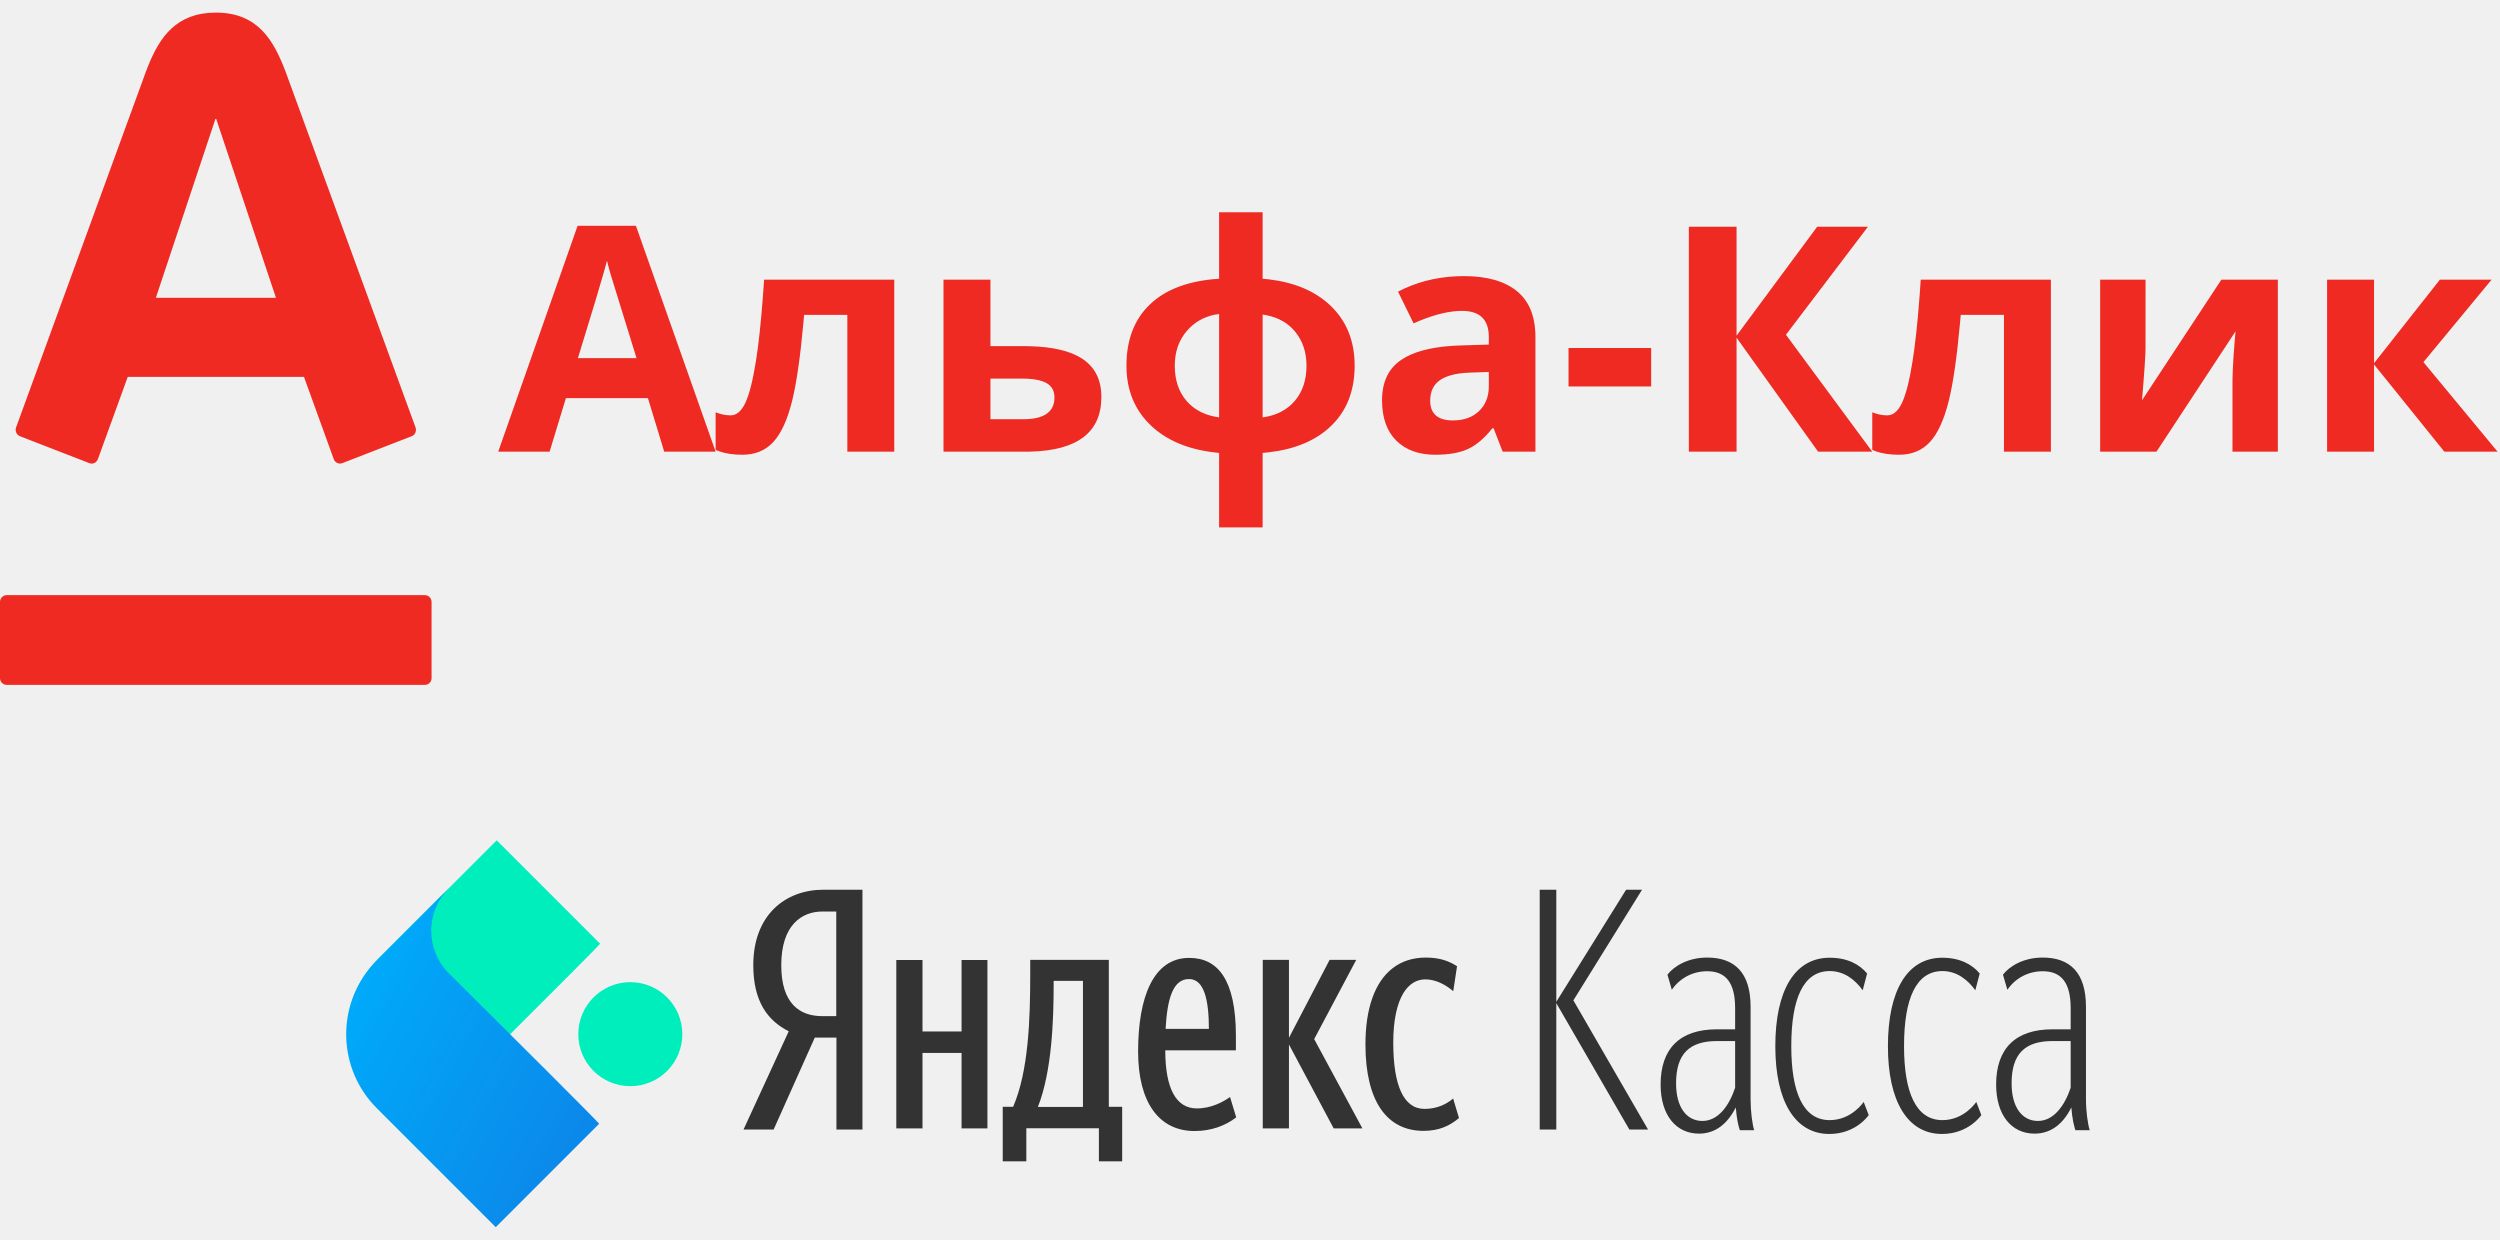
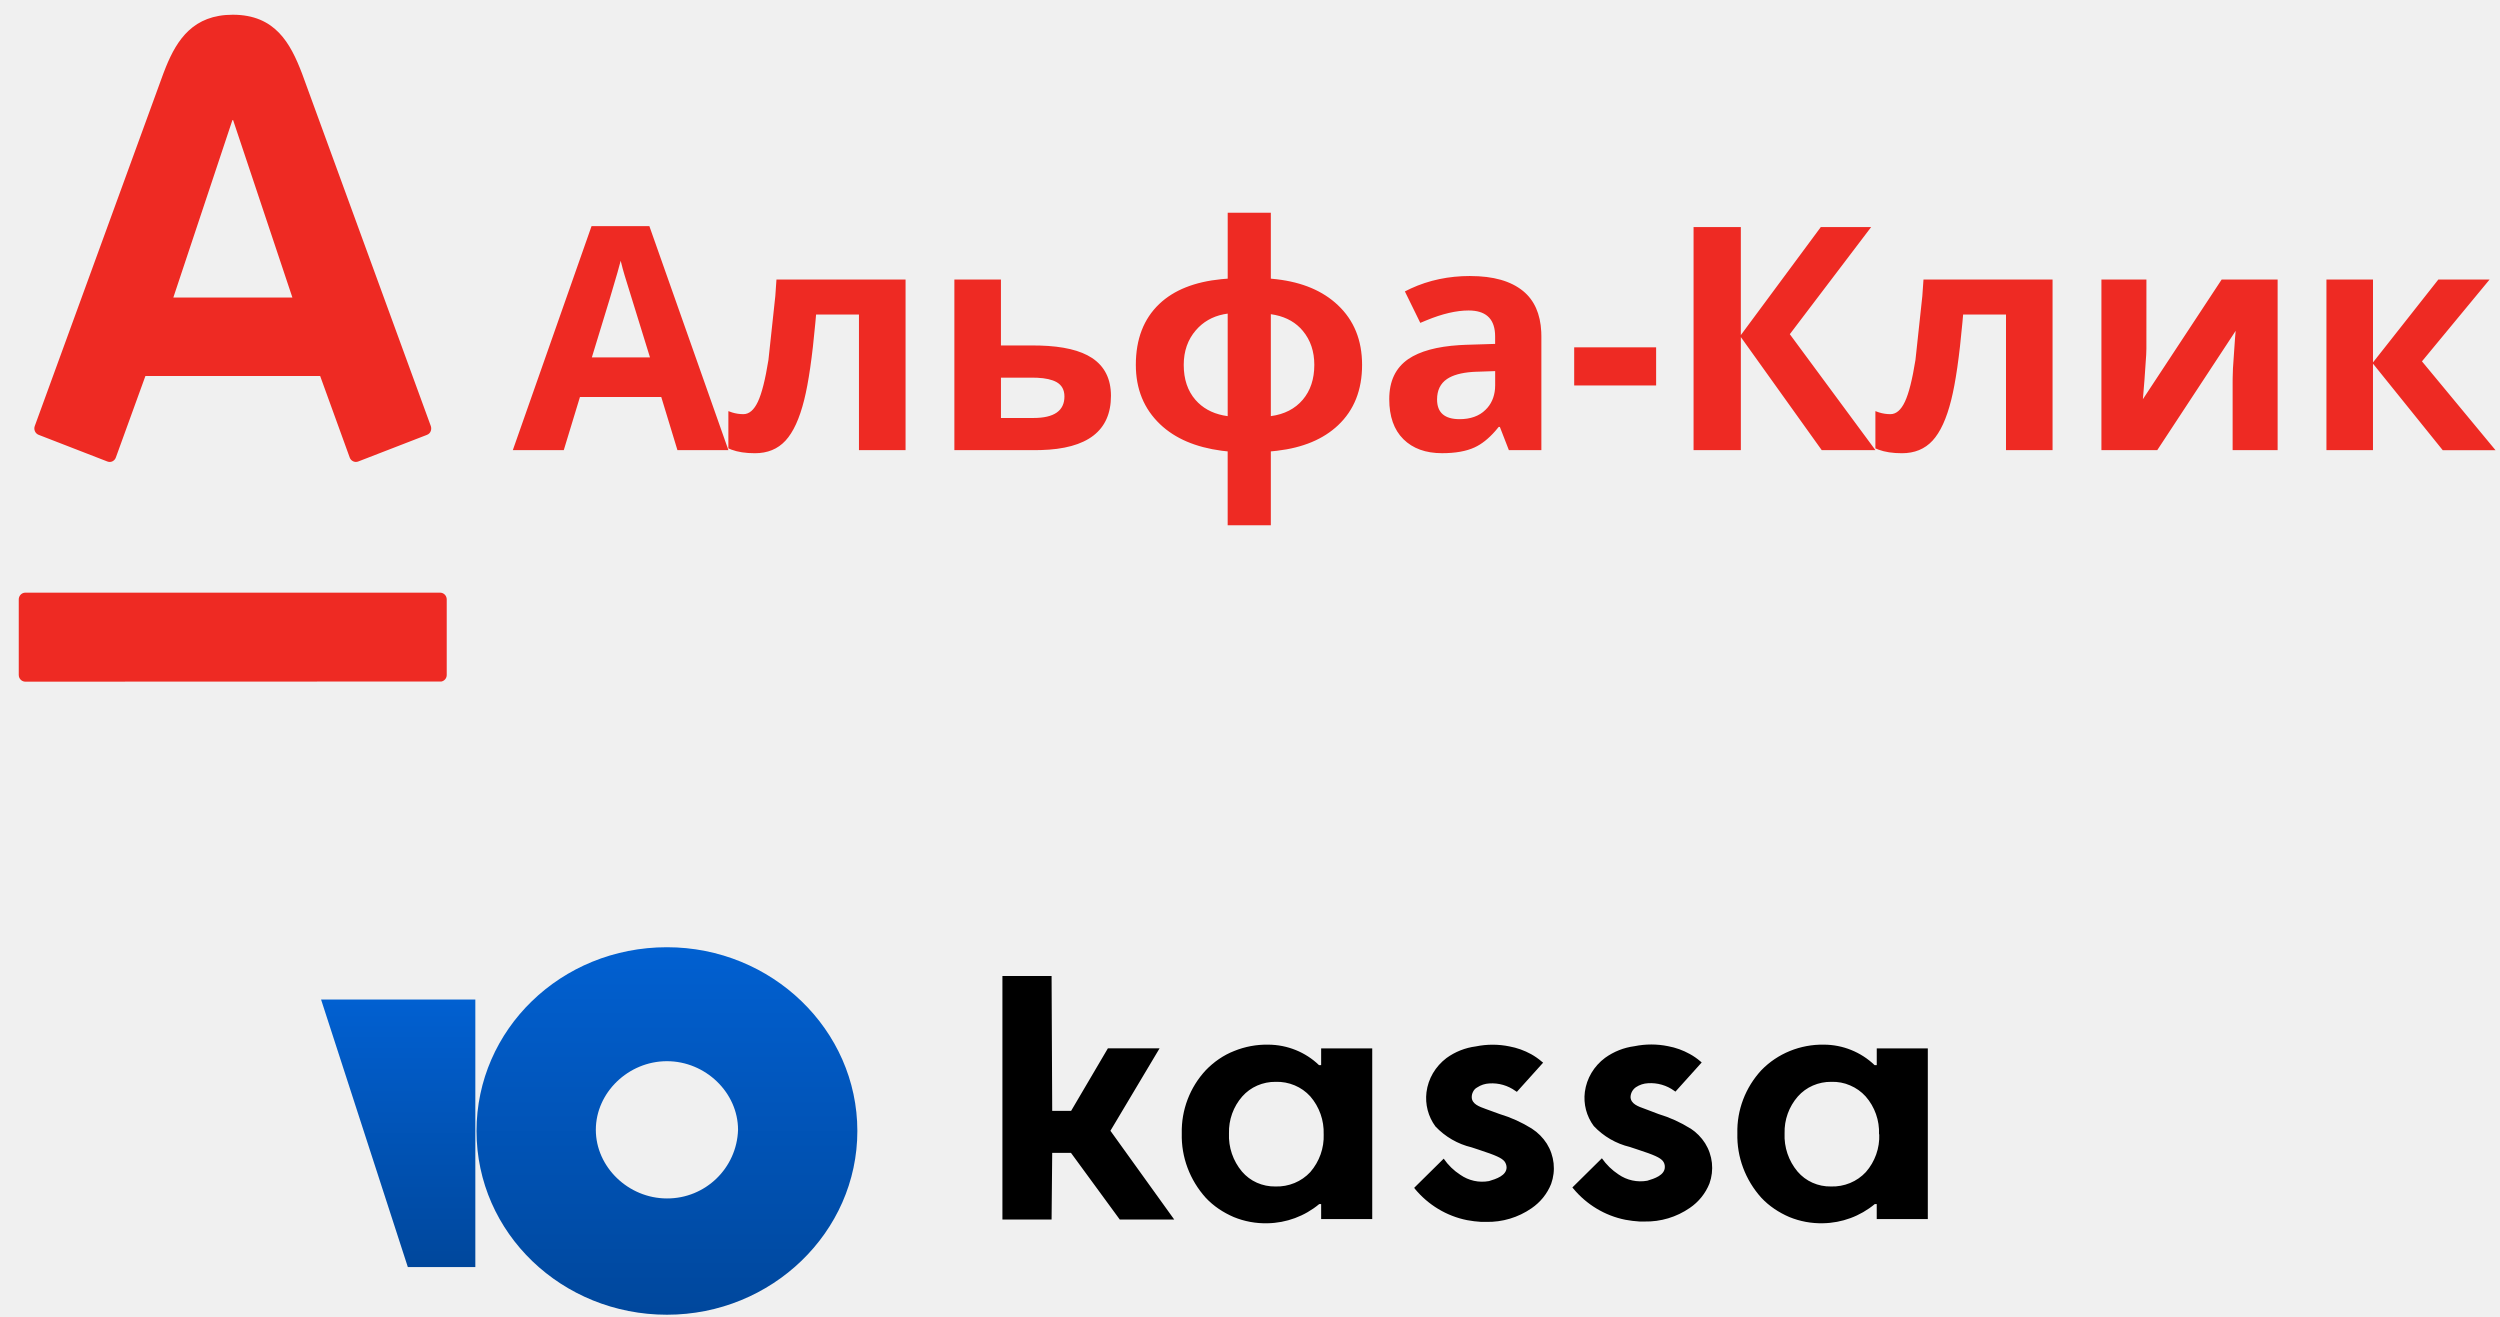
- <svg xmlns="http://www.w3.org/2000/svg" width="119" height="59" viewBox="0 0 119 59" fill="none">
-   <path d="M30.003 51.702C31.37 51.702 32.479 50.594 32.479 49.227C32.479 47.859 31.37 46.751 30.003 46.751C28.636 46.751 27.527 47.859 27.527 49.227C27.527 50.594 28.636 51.702 30.003 51.702Z" fill="#00EEBC" />
-   <path d="M28.563 44.92L23.643 40L17.982 45.661C16.038 47.605 16.038 50.758 17.982 52.701L19.381 54.101C19.382 54.101 28.636 44.92 28.563 44.92Z" fill="#00EEBC" />
-   <path d="M21.59 46.551C21.544 46.505 21.498 46.46 21.453 46.415C21.451 46.413 21.449 46.411 21.448 46.409C21.398 46.36 21.349 46.312 21.302 46.264C21.301 46.263 21.3 46.262 21.299 46.262C20.821 45.749 20.528 45.06 20.528 44.304C20.528 43.511 20.849 42.794 21.369 42.274L17.982 45.661C17.912 45.731 17.846 45.802 17.781 45.874C17.775 45.881 17.768 45.889 17.762 45.896C17.761 45.897 17.76 45.898 17.759 45.899C17.753 45.905 17.748 45.911 17.742 45.917C17.743 45.917 17.743 45.917 17.744 45.917C15.995 47.871 16.059 50.875 17.937 52.752L23.598 58.413L28.518 53.493C28.567 53.493 24.324 49.269 21.59 46.551Z" fill="url(#paint0_linear)" />
-   <path fill-rule="evenodd" clip-rule="evenodd" d="M35.856 45.944C35.856 43.551 37.382 42.35 39.202 42.35H41.053V53.767H39.814V49.391H38.783L36.824 53.767H35.391L37.544 49.089C36.53 48.578 35.856 47.656 35.856 45.944ZM39.148 43.388C38.156 43.388 37.188 44.039 37.188 45.944C37.188 47.78 38.071 48.369 39.148 48.369H39.806V43.388H39.148ZM45.77 49.097H43.911V45.697H42.664V53.713H43.911V50.119H45.77V53.713H47.002V45.697H45.77V49.097ZM48.225 52.683C48.961 50.987 49.039 48.5 49.039 46.37V45.689H52.78V52.683H53.415V55.278H52.307V53.705H48.853V55.278H47.73V52.683H48.225ZM50.154 46.835C50.154 48.524 50.077 50.987 49.403 52.691H51.548V46.688H50.154V46.835ZM58.55 52.218C58.233 52.443 57.667 52.761 56.97 52.761C55.979 52.761 55.467 51.808 55.467 49.995H58.829V49.314C58.829 46.595 57.946 45.596 56.606 45.596C54.894 45.596 54.174 47.47 54.174 50.05C54.174 52.513 55.196 53.837 56.862 53.837C57.659 53.837 58.333 53.581 58.844 53.187L58.55 52.218ZM56.598 46.603C57.319 46.603 57.543 47.602 57.543 48.973H55.483C55.56 47.54 55.831 46.603 56.598 46.603ZM64.847 53.705L62.555 49.461L62.555 49.461L64.553 45.697H64.549L64.553 45.689H63.29L61.354 49.399V45.697V45.689H60.107V45.697V53.705V53.713H61.354V53.705V49.717L63.484 53.713H64.84L64.835 53.705H64.847ZM69.177 47.168L69.171 47.163L69.169 47.176C68.836 46.889 68.356 46.618 67.845 46.618C67.428 46.618 67.065 46.837 66.797 47.278C66.497 47.779 66.319 48.562 66.319 49.631C66.319 51.637 66.799 52.784 67.806 52.784C68.418 52.784 68.875 52.544 69.169 52.288L69.448 53.218L69.44 53.224L69.44 53.225C69.007 53.589 68.496 53.829 67.76 53.829C66.032 53.829 64.995 52.443 64.995 49.709C64.995 48.027 65.43 46.753 66.283 46.092C66.708 45.76 67.237 45.58 67.868 45.58C68.588 45.58 69.007 45.774 69.355 45.991L69.177 47.168ZM78.448 53.767L74.893 47.617L78.162 42.35H77.403L74.08 47.687V42.35H73.29V53.767H74.08V47.749L77.558 53.767H78.448ZM83.328 47.919V52.327C83.328 52.884 83.406 53.504 83.499 53.798H82.817C82.747 53.597 82.67 53.287 82.623 52.714C82.236 53.481 81.663 53.961 80.873 53.961C79.788 53.961 79.045 53.093 79.045 51.622C79.045 49.895 79.982 48.996 81.717 48.996H82.592V47.989C82.592 46.758 82.135 46.231 81.26 46.231C80.579 46.231 79.959 46.556 79.579 47.114L79.37 46.394C79.688 45.983 80.354 45.58 81.26 45.58C82.585 45.58 83.328 46.316 83.328 47.919ZM81.035 53.357C81.787 53.357 82.306 52.636 82.592 51.777V49.554H81.733C80.416 49.554 79.781 50.158 79.781 51.568C79.781 52.699 80.276 53.357 81.035 53.357ZM88.951 53.078L88.711 52.451C88.711 52.451 88.146 53.318 87.093 53.318C85.83 53.318 85.265 52.001 85.265 49.794C85.265 47.517 85.846 46.223 87.093 46.223C87.79 46.223 88.309 46.642 88.665 47.137L88.874 46.339C88.518 45.906 87.937 45.588 87.093 45.588C85.427 45.588 84.505 47.145 84.505 49.802C84.505 52.427 85.443 53.977 87.077 53.977C88.355 53.977 88.951 53.078 88.951 53.078ZM94.071 52.451L94.311 53.078C94.311 53.078 93.715 53.977 92.437 53.977C90.803 53.977 89.865 52.427 89.865 49.802C89.865 47.145 90.787 45.588 92.452 45.588C93.289 45.588 93.878 45.906 94.234 46.339L94.025 47.137C93.668 46.642 93.15 46.223 92.46 46.223C91.213 46.223 90.632 47.517 90.632 49.794C90.632 52.001 91.198 53.318 92.46 53.318C93.506 53.318 94.071 52.451 94.071 52.451ZM99.292 52.327V47.919C99.292 46.316 98.548 45.58 97.231 45.58C96.325 45.58 95.659 45.983 95.341 46.394L95.551 47.114C95.93 46.556 96.55 46.231 97.231 46.231C98.107 46.231 98.564 46.758 98.564 47.989V48.996H97.688C95.953 48.996 95.016 49.895 95.016 51.622C95.016 53.093 95.76 53.961 96.844 53.961C97.642 53.961 98.215 53.481 98.595 52.714C98.641 53.287 98.726 53.597 98.788 53.798H99.47C99.377 53.504 99.292 52.884 99.292 52.327ZM98.564 51.777C98.277 52.636 97.75 53.357 97.007 53.357C96.248 53.357 95.752 52.699 95.752 51.568C95.752 50.158 96.387 49.554 97.704 49.554H98.564V51.777Z" fill="#333333" />
-   <path fill-rule="evenodd" clip-rule="evenodd" d="M10.274 0.6C12.311 0.6 13.041 1.967 13.597 3.42L19.78 20.346C19.825 20.475 19.795 20.688 19.595 20.765L16.291 22.046C16.128 22.108 15.946 22.018 15.887 21.855L14.469 17.939H6.081L4.659 21.855C4.603 22.01 4.428 22.116 4.254 22.046L0.952 20.765C0.783 20.699 0.706 20.507 0.765 20.346L6.94 3.424L7.064 3.106C7.599 1.789 8.383 0.6 10.274 0.6ZM60.101 13.268V10.104H58.029V13.268L57.726 13.292C56.438 13.42 55.446 13.816 54.747 14.48C53.995 15.195 53.619 16.17 53.619 17.406C53.619 18.568 54.009 19.519 54.788 20.259C55.511 20.945 56.494 21.368 57.737 21.527L58.029 21.559V25.104H60.101V21.559L60.394 21.53C61.64 21.385 62.619 20.976 63.331 20.302C64.098 19.577 64.481 18.612 64.481 17.406C64.481 16.224 64.093 15.267 63.317 14.535C62.596 13.854 61.62 13.442 60.39 13.296L60.101 13.268ZM20.536 28.59C20.507 28.442 20.379 28.329 20.222 28.329H0.317L0.253 28.336C0.108 28.366 0 28.498 0 28.655V32.277L0.008 32.351C0.041 32.494 0.166 32.6 0.317 32.6H20.222L20.287 32.593C20.435 32.563 20.543 32.433 20.543 32.277V28.655L20.536 28.59ZM95.389 21.5H97.623V13.312H91.427L91.371 14.1C91.276 15.366 91.166 16.389 91.042 17.168C90.894 18.103 90.725 18.77 90.537 19.171C90.349 19.571 90.116 19.771 89.838 19.771C89.658 19.771 89.479 19.744 89.299 19.689L89.12 19.625V21.412L89.268 21.474C89.575 21.589 89.951 21.646 90.394 21.646C91 21.646 91.489 21.445 91.863 21.042C92.236 20.639 92.535 19.988 92.76 19.087C92.969 18.25 93.148 17.013 93.297 15.374L93.331 14.989H95.389V21.5ZM69.681 13.143C70.78 13.143 71.622 13.382 72.208 13.861C72.749 14.303 73.04 14.956 73.082 15.822L73.087 16.043V21.5H71.527L71.095 20.387H71.036L70.874 20.581C70.55 20.951 70.216 21.215 69.875 21.372C69.478 21.555 68.959 21.646 68.319 21.646C67.533 21.646 66.914 21.422 66.462 20.973C66.011 20.523 65.785 19.884 65.785 19.054C65.785 18.184 66.089 17.544 66.697 17.131C67.254 16.753 68.071 16.529 69.147 16.461L69.447 16.446L70.868 16.402V16.043L70.863 15.893C70.813 15.163 70.39 14.798 69.594 14.798C69.012 14.798 68.34 14.955 67.577 15.267L67.286 15.392L66.547 13.883L66.832 13.742C67.699 13.343 68.649 13.143 69.681 13.143ZM42.567 21.5V13.312H36.371L36.315 14.1C36.22 15.366 36.11 16.389 35.986 17.168C35.837 18.103 35.669 18.77 35.481 19.171C35.293 19.571 35.06 19.771 34.781 19.771C34.602 19.771 34.423 19.744 34.243 19.689L34.064 19.625V21.412L34.212 21.474C34.519 21.589 34.894 21.646 35.338 21.646C35.944 21.646 36.433 21.445 36.807 21.042C37.18 20.639 37.479 19.988 37.704 19.087C37.912 18.25 38.092 17.013 38.241 15.374L38.275 14.989H40.333V21.5H42.567ZM47.145 13.312V16.476H48.719L49.004 16.479C50.121 16.508 50.958 16.707 51.517 17.076C52.123 17.477 52.425 18.082 52.425 18.893C52.425 20.571 51.301 21.439 49.053 21.497L48.807 21.5H44.911V13.312H47.145ZM34.064 21.5L30.27 10.748H27.494L23.715 21.5H26.161L26.937 18.951H30.841L31.617 21.5H34.064ZM82.66 10.792V15.977L86.498 10.792H88.915L85.011 15.934L89.12 21.5H86.542L82.66 16.073V21.5H80.389V10.792H82.66ZM102.128 13.312H99.967V21.5H102.648L106.412 15.772L106.382 16.117C106.333 16.676 106.3 17.161 106.282 17.573L106.268 18.031L106.266 18.233V21.5H108.426V13.312H105.738L101.959 19.054L102.037 18.096C102.075 17.599 102.102 17.21 102.116 16.927L102.127 16.624L102.128 13.312ZM113.004 13.312V17.288L116.139 13.312H118.6L115.355 17.237L118.885 21.5H116.351L113.004 17.347V21.5H110.77V13.312H113.004ZM70.004 17.735L70.868 17.706V18.38L70.861 18.56C70.827 18.97 70.674 19.306 70.403 19.566C70.093 19.864 69.679 20.013 69.161 20.013C68.439 20.013 68.077 19.698 68.077 19.068C68.077 18.629 68.236 18.302 68.553 18.087C68.831 17.899 69.236 17.786 69.768 17.747L70.004 17.735ZM48.675 18.021H47.145V19.955H48.705C49.696 19.955 50.192 19.61 50.192 18.922C50.192 18.605 50.065 18.375 49.811 18.233C49.593 18.112 49.284 18.043 48.883 18.025L48.675 18.021ZM57.823 14.979L58.029 14.945V19.867L57.816 19.831C57.261 19.719 56.817 19.471 56.483 19.087C56.107 18.654 55.919 18.094 55.919 17.406C55.919 16.747 56.113 16.192 56.501 15.743C56.846 15.344 57.287 15.089 57.823 14.979ZM60.101 14.974V19.867C60.751 19.779 61.261 19.518 61.632 19.083C62.003 18.648 62.189 18.089 62.189 17.406C62.189 16.761 62.006 16.218 61.639 15.776C61.314 15.383 60.873 15.128 60.316 15.011L60.101 14.974ZM78.595 18.395V16.564H74.662V18.395H78.595ZM28.893 12.411L28.736 12.979C28.642 13.311 28.517 13.736 28.361 14.255L27.509 17.047H30.299L29.087 13.128L28.991 12.796C28.949 12.644 28.916 12.516 28.893 12.411ZM10.254 5.66H10.291L13.136 14.174H7.419L10.254 5.66Z" fill="#EE2A23" />
+ <svg xmlns="http://www.w3.org/2000/svg" width="112" height="59" viewBox="0 0 120 63" fill="none">
+   <g clip-path="url(#C)">
+     <g clip-path="url(#D)">
+       <g fill="#000">
+         <path d="M55.67 50.214h-2.492l-1.764 3h-.908l-.03-6.474h-2.36v11.692h2.36l.03-3.2h.902l2.342 3.2h2.614L53.3 54.17l2.36-3.957zm17.855 3.85a6.37 6.37 0 0 0-1.544-.698l-.66-.24c-.324-.117-.665-.24-.677-.558a.54.54 0 0 1 .063-.272c.044-.084.1-.156.2-.208a1.15 1.15 0 0 1 .578-.19 1.92 1.92 0 0 1 1.261.363l.064.04 1.26-1.4-.064-.05a3.09 3.09 0 0 0-.51-.357 3.47 3.47 0 0 0-1.046-.374 4 4 0 0 0-1.608 0 3.06 3.06 0 0 0-1.41.558c-.264.2-.484.447-.65.728a2.41 2.41 0 0 0-.311.913 2.3 2.3 0 0 0 .428 1.641 3.5 3.5 0 0 0 1.735 1.005l.104.034.237.078c.856.28 1.1.4 1.237.558a.5.5 0 0 1 .104.29c0 .396-.503.558-.844.66-.24.043-.484.04-.72-.013a1.84 1.84 0 0 1-.656-.288 2.81 2.81 0 0 1-.798-.776l-1.417 1.4.04.056c.63.76 1.512 1.3 2.498 1.496a5.57 5.57 0 0 0 .682.084h.237a3.68 3.68 0 0 0 2.174-.653c.428-.292.756-.7.943-1.172a2.22 2.22 0 0 0 .118-.988 2.24 2.24 0 0 0-.326-.943 2.39 2.39 0 0 0-.717-.72zm7.62 0a6.32 6.32 0 0 0-1.538-.698l-.526-.2-.133-.05c-.33-.117-.665-.24-.682-.558.001-.094.026-.186.07-.27a.61.61 0 0 1 .189-.21 1.15 1.15 0 0 1 .578-.19c.452-.03.9.1 1.26.363l.058.04 1.26-1.4-.058-.05c-.158-.136-.33-.256-.515-.357-.323-.18-.675-.306-1.04-.374a4.02 4.02 0 0 0-1.613 0 3.1 3.1 0 0 0-1.41.558c-.266.197-.488.444-.655.724a2.4 2.4 0 0 0-.317.911 2.26 2.26 0 0 0 .428 1.64 3.5 3.5 0 0 0 1.735 1.005l.098.033.237.078c.862.28 1.104.4 1.243.558a.44.44 0 0 1 .098.29c0 .396-.497.558-.84.66a1.85 1.85 0 0 1-.723-.013 1.84 1.84 0 0 1-.66-.288 2.96 2.96 0 0 1-.798-.776l-1.417 1.4.046.056c.63.76 1.512 1.3 2.498 1.496a5.57 5.57 0 0 0 .682.084h.237a3.68 3.68 0 0 0 2.174-.653 2.57 2.57 0 0 0 .943-1.172 2.23 2.23 0 0 0 .118-.988 2.24 2.24 0 0 0-.326-.943 2.38 2.38 0 0 0-.706-.714zm-17.73-3.85v.804h-.104c-.646-.624-1.52-.977-2.434-.982a4.14 4.14 0 0 0-1.633.303c-.516.2-.98.524-1.363.92a4.31 4.31 0 0 0-1.156 3.036c-.03 1.136.383 2.24 1.156 3.097.373.396.83.7 1.34.92a4.01 4.01 0 0 0 1.615.298 3.99 3.99 0 0 0 2.486-.921h.093v.72h2.452v-8.192h-2.452zm.122 4.124c.025.66-.204 1.306-.642 1.814a2.15 2.15 0 0 1-.759.526 2.22 2.22 0 0 1-.918.166c-.305.005-.608-.057-.886-.18a2.02 2.02 0 0 1-.716-.534 2.67 2.67 0 0 1-.625-1.836 2.58 2.58 0 0 1 .636-1.77 2.06 2.06 0 0 1 .722-.525 2.15 2.15 0 0 1 .885-.178 2.18 2.18 0 0 1 .911.169 2.11 2.11 0 0 1 .749.529 2.64 2.64 0 0 1 .642 1.819zm26.547-4.124v.804h-.104a3.53 3.53 0 0 0-2.43-.982 4.14 4.14 0 0 0-1.635.304 4.02 4.02 0 0 0-1.366.918c-.77.833-1.184 1.92-1.156 3.036-.03 1.136.383 2.24 1.156 3.097.373.396.83.7 1.34.92a4.01 4.01 0 0 0 1.615.298 3.99 3.99 0 0 0 2.486-.921h.093v.72h2.452v-8.192h-2.452zm.12 4.124a2.6 2.6 0 0 1-.642 1.814 2.15 2.15 0 0 1-.759.526 2.22 2.22 0 0 1-.918.166 2.09 2.09 0 0 1-.885-.18 2.02 2.02 0 0 1-.716-.534 2.67 2.67 0 0 1-.624-1.836 2.58 2.58 0 0 1 .636-1.77 2.06 2.06 0 0 1 .722-.525 2.15 2.15 0 0 1 .885-.178c.313-.01.624.048.9.17a2.11 2.11 0 0 1 .748.53c.44.5.67 1.157.642 1.82z" />
+       </g>
+       <path d="M32.013 45.36c-5.1 0-9.14 3.964-9.14 8.82 0 4.912 4.107 8.82 9.14 8.82s9.14-3.963 9.14-8.82-4.107-8.82-9.14-8.82zm0 12.058c-1.85 0-3.413-1.507-3.413-3.294s1.562-3.294 3.413-3.294 3.413 1.507 3.413 3.294a3.4 3.4 0 0 1-3.413 3.294z" fill="url(#A)" />
+       <path d="M22.816 47.872v12.84h-3.24l-4.164-12.84h7.403z" fill="url(#B)" />
+     </g>
+   </g>
+   <path fill-rule="evenodd" d="M11.174.6c2.037 0 2.767 1.367 3.323 2.82l6.183 16.926c.045.13.015.343-.185.42l-3.304 1.28c-.163.062-.345-.028-.404-.19l-1.42-3.916H6.98L5.56 21.855c-.056.155-.23.26-.405.19l-3.3-1.28c-.17-.066-.246-.258-.187-.42L7.84 3.424l.124-.318C8.5 1.79 9.283.6 11.174.6zM61 13.268v-3.164H58.93v3.164l-.302.025c-1.288.128-2.28.523-2.98 1.188-.752.715-1.128 1.69-1.128 2.926 0 1.162.39 2.113 1.168 2.853.723.687 1.706 1.1 2.95 1.268l.29.032v3.545H61V21.56l.292-.03c1.246-.145 2.226-.554 2.938-1.227.767-.725 1.15-1.69 1.15-2.897 0-1.182-.388-2.14-1.165-2.87-.72-.68-1.697-1.093-2.927-1.238l-.288-.03zM21.436 28.6a.32.32 0 0 0-.314-.26H1.217l-.064.007c-.145.03-.253.163-.253.32v3.622l.008.074c.033.143.158.25.31.25l19.97-.007a.32.32 0 0 0 .255-.317v-3.622l-.006-.065zm74.853-7.1h2.234v-8.188h-6.196l-.055.79-.33 3.068c-.15.935-.317 1.603-.505 2.003s-.42.6-.7.6a1.83 1.83 0 0 1-.538-.082l-.18-.064v1.787l.148.062c.307.115.683.172 1.127.172.605 0 1.095-.2 1.468-.604s.673-1.055.897-1.956c.21-.837.388-2.074.537-3.713l.034-.385h2.058v6.51zM70.58 13.143c1.1 0 1.94.24 2.527.718.54.442.832 1.096.874 1.962l.005.22V21.5h-1.56l-.432-1.113h-.058l-.162.194c-.325.37-.658.634-1 .79-.398.183-.917.275-1.556.275-.786 0-1.405-.225-1.857-.674s-.677-1.09-.677-1.92c0-.87.304-1.5.912-1.923.557-.378 1.374-.602 2.45-.67l.3-.015 1.42-.044v-.36l-.005-.15c-.05-.73-.473-1.094-1.27-1.094-.582 0-1.254.156-2.017.47l-.3.125-.74-1.51.286-.14c.867-.4 1.816-.6 2.85-.6zM43.467 21.5v-8.188H37.27l-.055.79-.33 3.068c-.15.935-.317 1.603-.505 2.003s-.42.6-.7.6a1.83 1.83 0 0 1-.538-.082l-.18-.064v1.787l.148.062c.307.115.683.172 1.126.172.605 0 1.095-.2 1.468-.604s.673-1.055.897-1.956c.21-.837.388-2.074.537-3.713l.034-.385h2.058v6.51h2.234zm4.578-8.188v3.164h1.575l.285.003c1.116.03 1.954.228 2.513.597.605.4.908 1.006.908 1.816 0 1.678-1.124 2.546-3.373 2.604l-.245.003H45.81v-8.188h2.234zM34.964 21.5L31.17 10.748h-2.776L24.615 21.5h2.446l.776-2.55h3.904l.776 2.55h2.446zM83.56 10.792v5.185l3.838-5.185h2.417l-3.904 5.142 4.11 5.566h-2.578l-3.882-5.427V21.5h-2.27V10.792h2.27zm19.468 2.52h-2.16V21.5h2.68l3.764-5.727-.03.344-.1 1.456-.014.458-.002.203V21.5h2.16v-8.188h-2.687l-3.78 5.742.078-.957.08-1.17.01-.304.001-3.312zm10.876 0v3.977l3.135-3.977h2.46l-3.245 3.926 3.53 4.263h-2.534l-3.347-4.153V21.5h-2.234v-8.188h2.234zm-43 4.424l.864-.03v.674l-.007.18c-.034.4-.186.746-.458 1.006-.3.298-.724.447-1.24.447-.723 0-1.084-.315-1.084-.945 0-.44.16-.767.476-.982.278-.188.683-.3 1.215-.34l.236-.012zm-21.328.286h-1.53v1.934h1.56c.99 0 1.487-.344 1.487-1.033 0-.317-.127-.547-.38-.69-.218-.12-.527-.19-.927-.208l-.208-.004zm9.148-3.042l.205-.034v4.922l-.213-.036c-.554-.112-.998-.36-1.333-.744-.376-.432-.564-.992-.564-1.68 0-.66.194-1.213.582-1.663.345-.4.786-.654 1.322-.764zM61 14.974v4.893c.65-.088 1.16-.35 1.53-.784s.557-.994.557-1.677c0-.645-.183-1.188-.55-1.63-.325-.393-.767-.648-1.324-.765L61 14.974zm18.494 3.42v-1.83h-3.933v1.83h3.933zM29.793 12.41l-.156.57-.375 1.275-.853 2.792h2.79l-1.212-3.92-.096-.333-.098-.385zm-18.64-6.75h.037l2.845 8.514H8.32l2.835-8.514z" fill="#ee2a23" />
  <defs>
-     <linearGradient id="paint0_linear" x1="14.531" y1="51.928" x2="25.395" y2="57.974" gradientUnits="userSpaceOnUse">
-       <stop stop-color="#00A9F9" />
-       <stop offset="0.99" stop-color="#0B89EA" />
+     <linearGradient id="A" x1="32.013" y1="45.36" x2="32.013" y2="63" gradientUnits="userSpaceOnUse">
+       <stop stop-color="#0160d1" />
+       <stop offset="1" stop-color="#00479c" />
    </linearGradient>
+     <linearGradient id="B" x1="19.114" y1="47.872" x2="19.114" y2="60.711" gradientUnits="userSpaceOnUse">
+       <stop stop-color="#0160d1" />
+       <stop offset="1" stop-color="#00479c" />
+     </linearGradient>
+     <clipPath id="C">
+       <path fill="#fff" transform="translate(12.5 45)" d="M0 0h87v18H0z" />
+     </clipPath>
+     <clipPath id="D">
+       <path fill="#fff" transform="translate(15.412 45.36)" d="M0 0h77.172v17.64H0z" />
+     </clipPath>
  </defs>
</svg>
